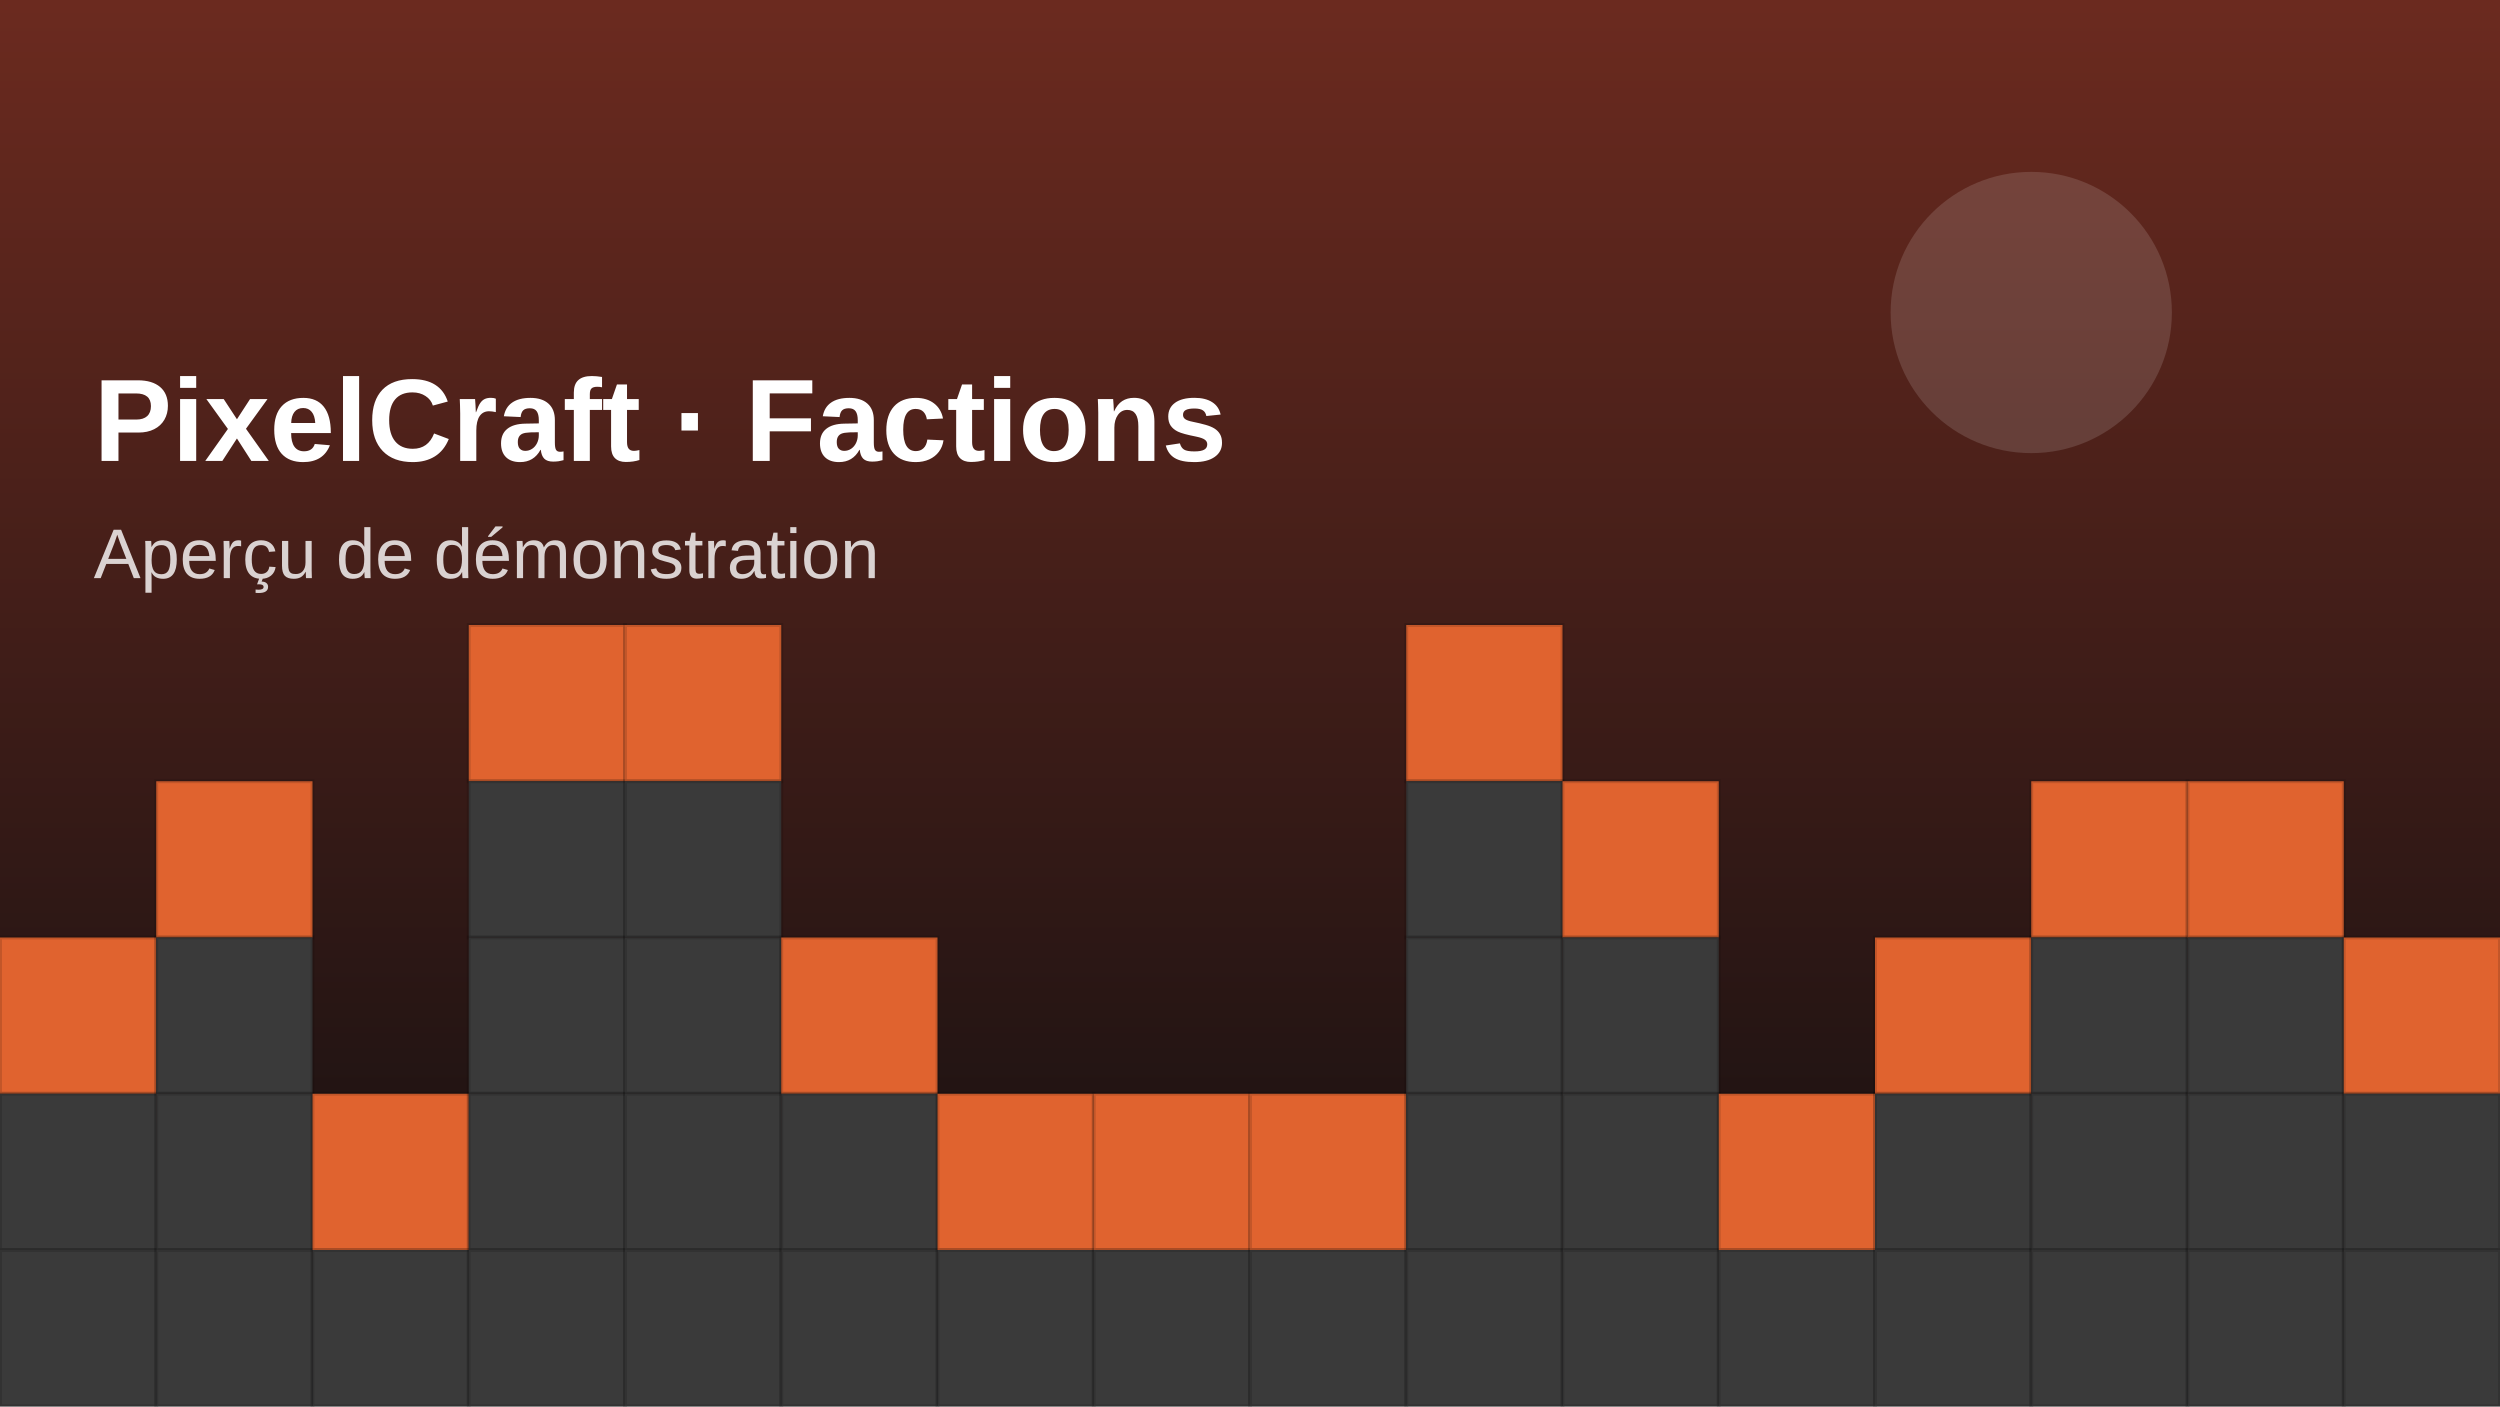
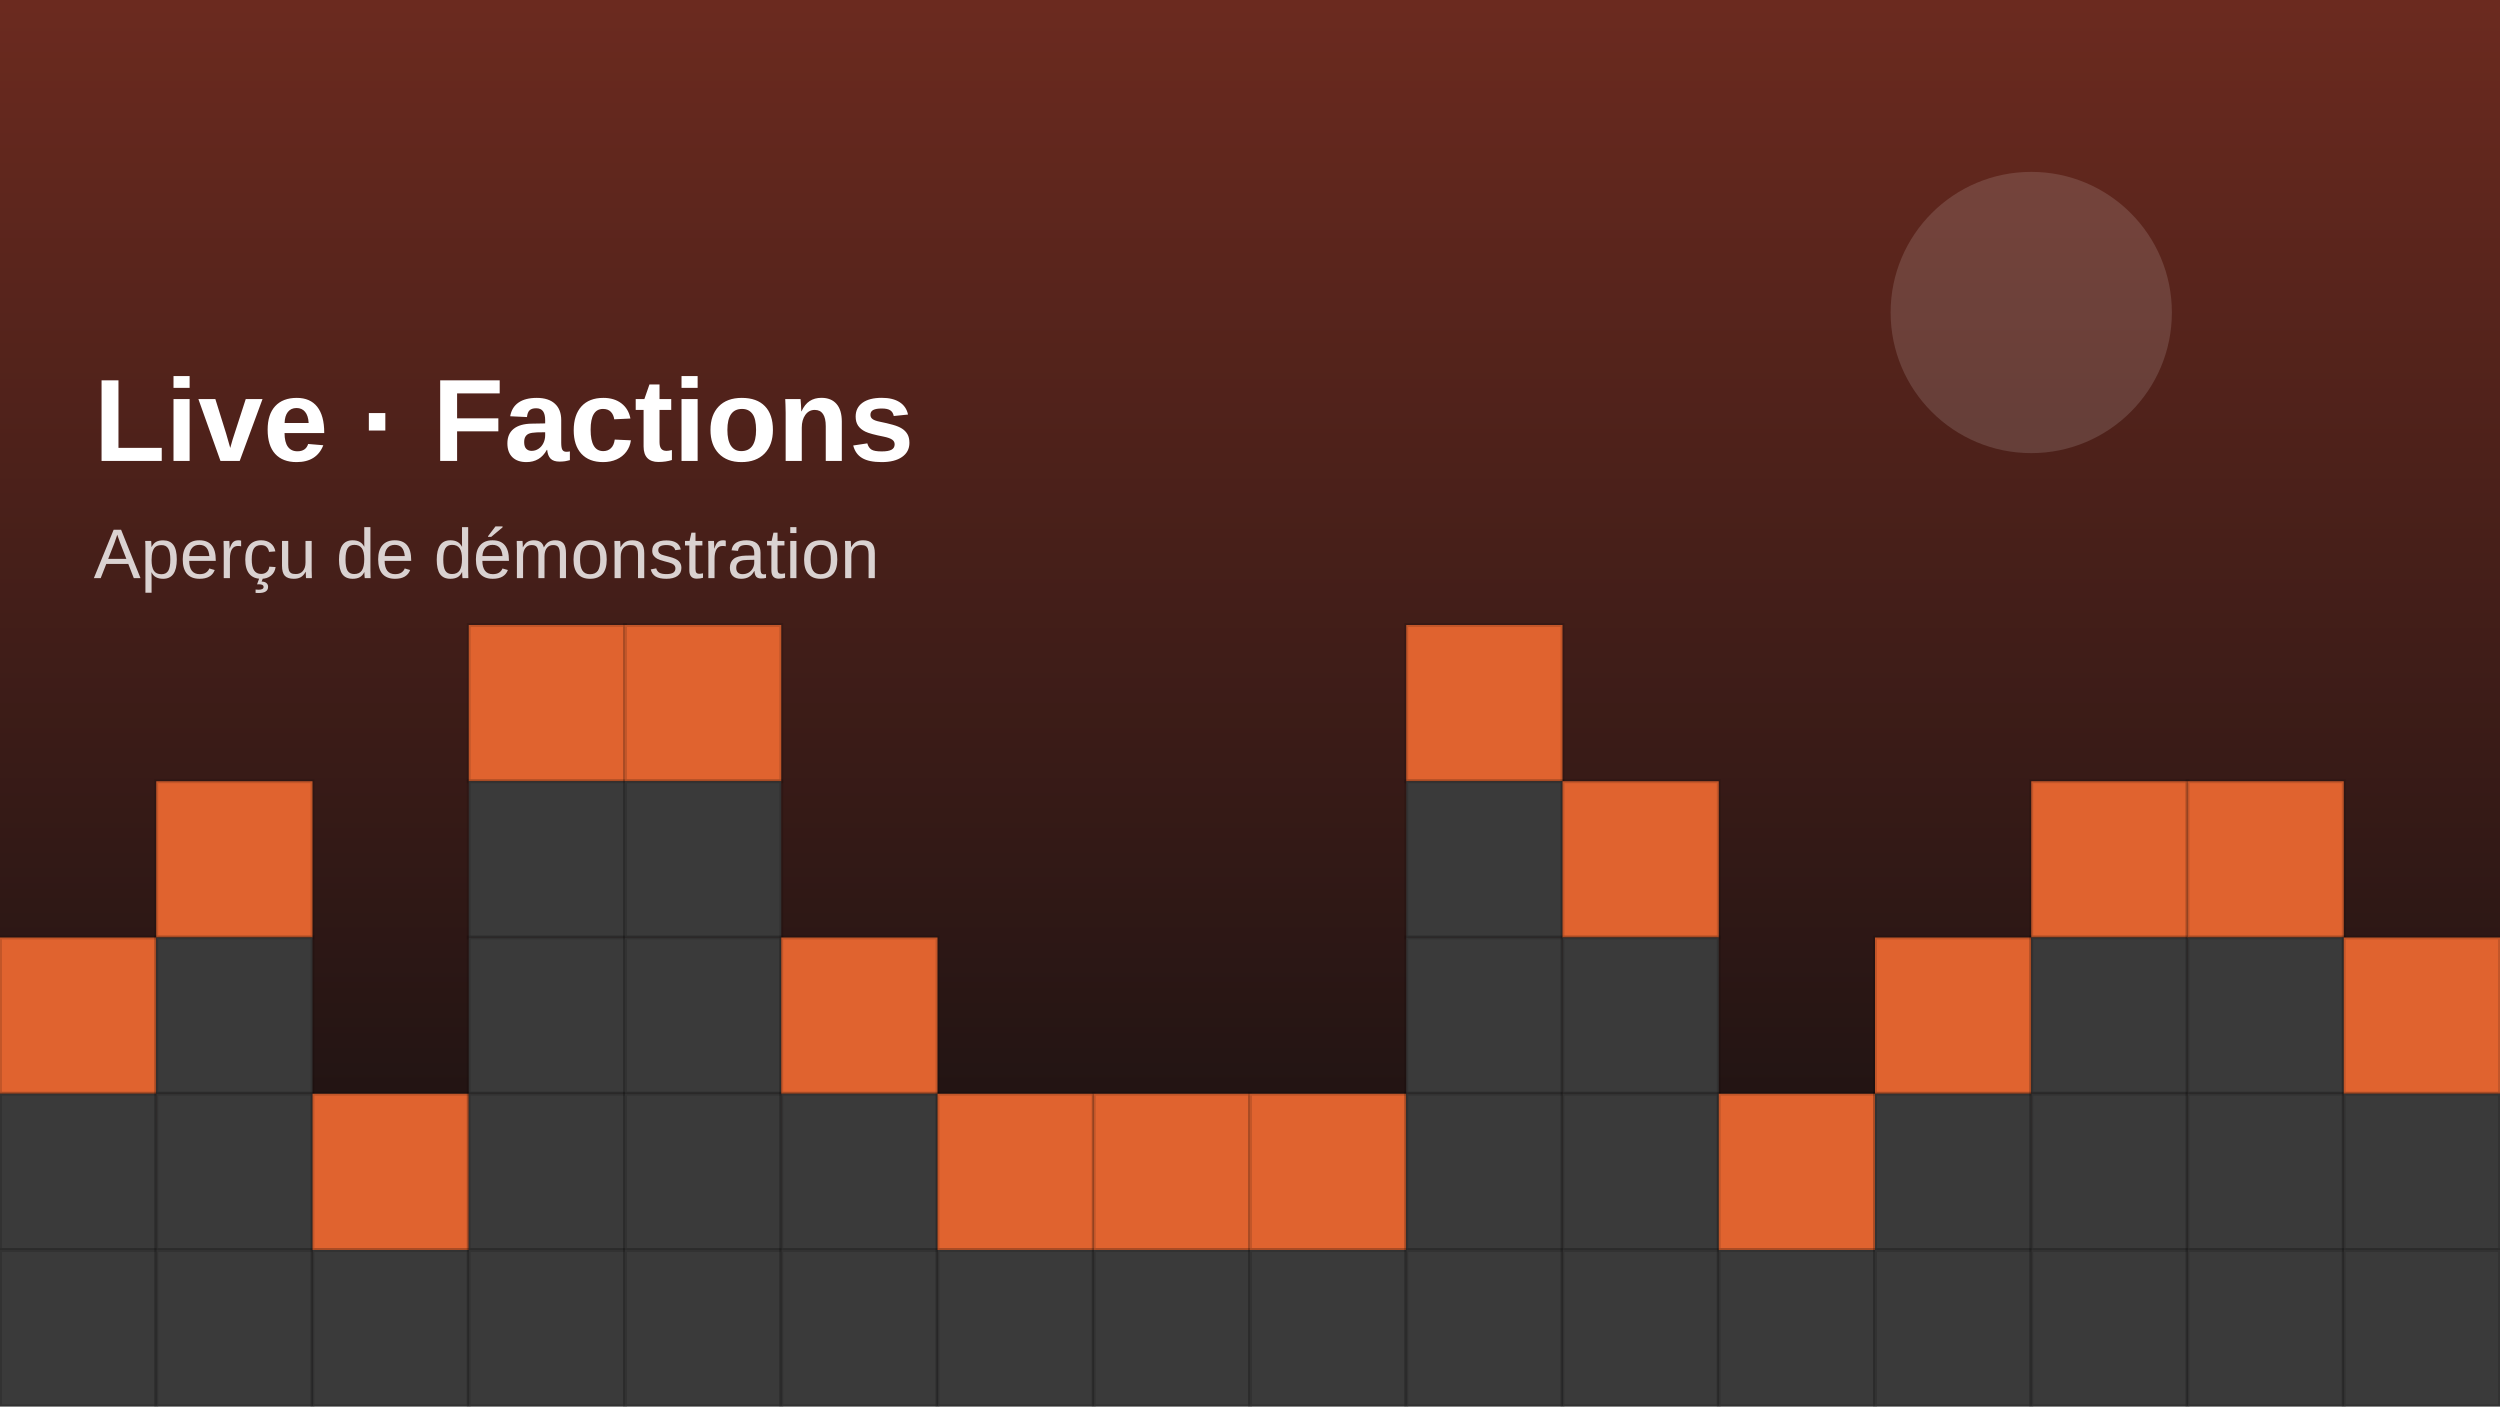
<svg xmlns="http://www.w3.org/2000/svg" width="640" height="360" viewBox="0 0 640 360">
  <defs>
    <linearGradient id="g" x1="0" y1="0" x2="0" y2="1">
      <stop offset="0" stop-color="#6b2a1f" />
      <stop offset="1" stop-color="#0e0e10" />
    </linearGradient>
  </defs>
  <rect width="640" height="360" fill="url(#g)" />
  <circle cx="520" cy="80" r="36" fill="#ffffff22" />
  <rect x="0" y="240" width="40" height="40" fill="#e0632f" stroke="#00000022" />
  <rect x="0" y="280" width="40" height="40" fill="#3a3a3a" stroke="#00000022" />
  <rect x="0" y="320" width="40" height="40" fill="#3a3a3a" stroke="#00000022" />
  <rect x="40" y="200" width="40" height="40" fill="#e0632f" stroke="#00000022" />
  <rect x="40" y="240" width="40" height="40" fill="#3a3a3a" stroke="#00000022" />
  <rect x="40" y="280" width="40" height="40" fill="#3a3a3a" stroke="#00000022" />
  <rect x="40" y="320" width="40" height="40" fill="#3a3a3a" stroke="#00000022" />
  <rect x="80" y="280" width="40" height="40" fill="#e0632f" stroke="#00000022" />
  <rect x="80" y="320" width="40" height="40" fill="#3a3a3a" stroke="#00000022" />
  <rect x="120" y="160" width="40" height="40" fill="#e0632f" stroke="#00000022" />
  <rect x="120" y="200" width="40" height="40" fill="#3a3a3a" stroke="#00000022" />
  <rect x="120" y="240" width="40" height="40" fill="#3a3a3a" stroke="#00000022" />
  <rect x="120" y="280" width="40" height="40" fill="#3a3a3a" stroke="#00000022" />
  <rect x="120" y="320" width="40" height="40" fill="#3a3a3a" stroke="#00000022" />
  <rect x="160" y="160" width="40" height="40" fill="#e0632f" stroke="#00000022" />
  <rect x="160" y="200" width="40" height="40" fill="#3a3a3a" stroke="#00000022" />
  <rect x="160" y="240" width="40" height="40" fill="#3a3a3a" stroke="#00000022" />
  <rect x="160" y="280" width="40" height="40" fill="#3a3a3a" stroke="#00000022" />
  <rect x="160" y="320" width="40" height="40" fill="#3a3a3a" stroke="#00000022" />
  <rect x="200" y="240" width="40" height="40" fill="#e0632f" stroke="#00000022" />
  <rect x="200" y="280" width="40" height="40" fill="#3a3a3a" stroke="#00000022" />
  <rect x="200" y="320" width="40" height="40" fill="#3a3a3a" stroke="#00000022" />
  <rect x="240" y="280" width="40" height="40" fill="#e0632f" stroke="#00000022" />
  <rect x="240" y="320" width="40" height="40" fill="#3a3a3a" stroke="#00000022" />
  <rect x="280" y="280" width="40" height="40" fill="#e0632f" stroke="#00000022" />
  <rect x="280" y="320" width="40" height="40" fill="#3a3a3a" stroke="#00000022" />
  <rect x="320" y="280" width="40" height="40" fill="#e0632f" stroke="#00000022" />
  <rect x="320" y="320" width="40" height="40" fill="#3a3a3a" stroke="#00000022" />
  <rect x="360" y="160" width="40" height="40" fill="#e0632f" stroke="#00000022" />
  <rect x="360" y="200" width="40" height="40" fill="#3a3a3a" stroke="#00000022" />
  <rect x="360" y="240" width="40" height="40" fill="#3a3a3a" stroke="#00000022" />
  <rect x="360" y="280" width="40" height="40" fill="#3a3a3a" stroke="#00000022" />
  <rect x="360" y="320" width="40" height="40" fill="#3a3a3a" stroke="#00000022" />
  <rect x="400" y="200" width="40" height="40" fill="#e0632f" stroke="#00000022" />
  <rect x="400" y="240" width="40" height="40" fill="#3a3a3a" stroke="#00000022" />
  <rect x="400" y="280" width="40" height="40" fill="#3a3a3a" stroke="#00000022" />
  <rect x="400" y="320" width="40" height="40" fill="#3a3a3a" stroke="#00000022" />
  <rect x="440" y="280" width="40" height="40" fill="#e0632f" stroke="#00000022" />
  <rect x="440" y="320" width="40" height="40" fill="#3a3a3a" stroke="#00000022" />
  <rect x="480" y="240" width="40" height="40" fill="#e0632f" stroke="#00000022" />
  <rect x="480" y="280" width="40" height="40" fill="#3a3a3a" stroke="#00000022" />
  <rect x="480" y="320" width="40" height="40" fill="#3a3a3a" stroke="#00000022" />
  <rect x="520" y="200" width="40" height="40" fill="#e0632f" stroke="#00000022" />
  <rect x="520" y="240" width="40" height="40" fill="#3a3a3a" stroke="#00000022" />
  <rect x="520" y="280" width="40" height="40" fill="#3a3a3a" stroke="#00000022" />
  <rect x="520" y="320" width="40" height="40" fill="#3a3a3a" stroke="#00000022" />
  <rect x="560" y="200" width="40" height="40" fill="#e0632f" stroke="#00000022" />
  <rect x="560" y="240" width="40" height="40" fill="#3a3a3a" stroke="#00000022" />
  <rect x="560" y="280" width="40" height="40" fill="#3a3a3a" stroke="#00000022" />
  <rect x="560" y="320" width="40" height="40" fill="#3a3a3a" stroke="#00000022" />
  <rect x="600" y="240" width="40" height="40" fill="#e0632f" stroke="#00000022" />
  <rect x="600" y="280" width="40" height="40" fill="#3a3a3a" stroke="#00000022" />
  <rect x="600" y="320" width="40" height="40" fill="#3a3a3a" stroke="#00000022" />
-   <text x="24" y="118" font-family="Arial, sans-serif" font-size="30" font-weight="700" fill="#ffffff">PixelCraft · Factions</text>
+   <text x="24" y="118" font-family="Arial, sans-serif" font-size="30" font-weight="700" fill="#ffffff">Live · Factions</text>
  <text x="24" y="148" font-family="Arial, sans-serif" font-size="18" fill="#ffffffcc">Aperçu de démonstration</text>
</svg>
